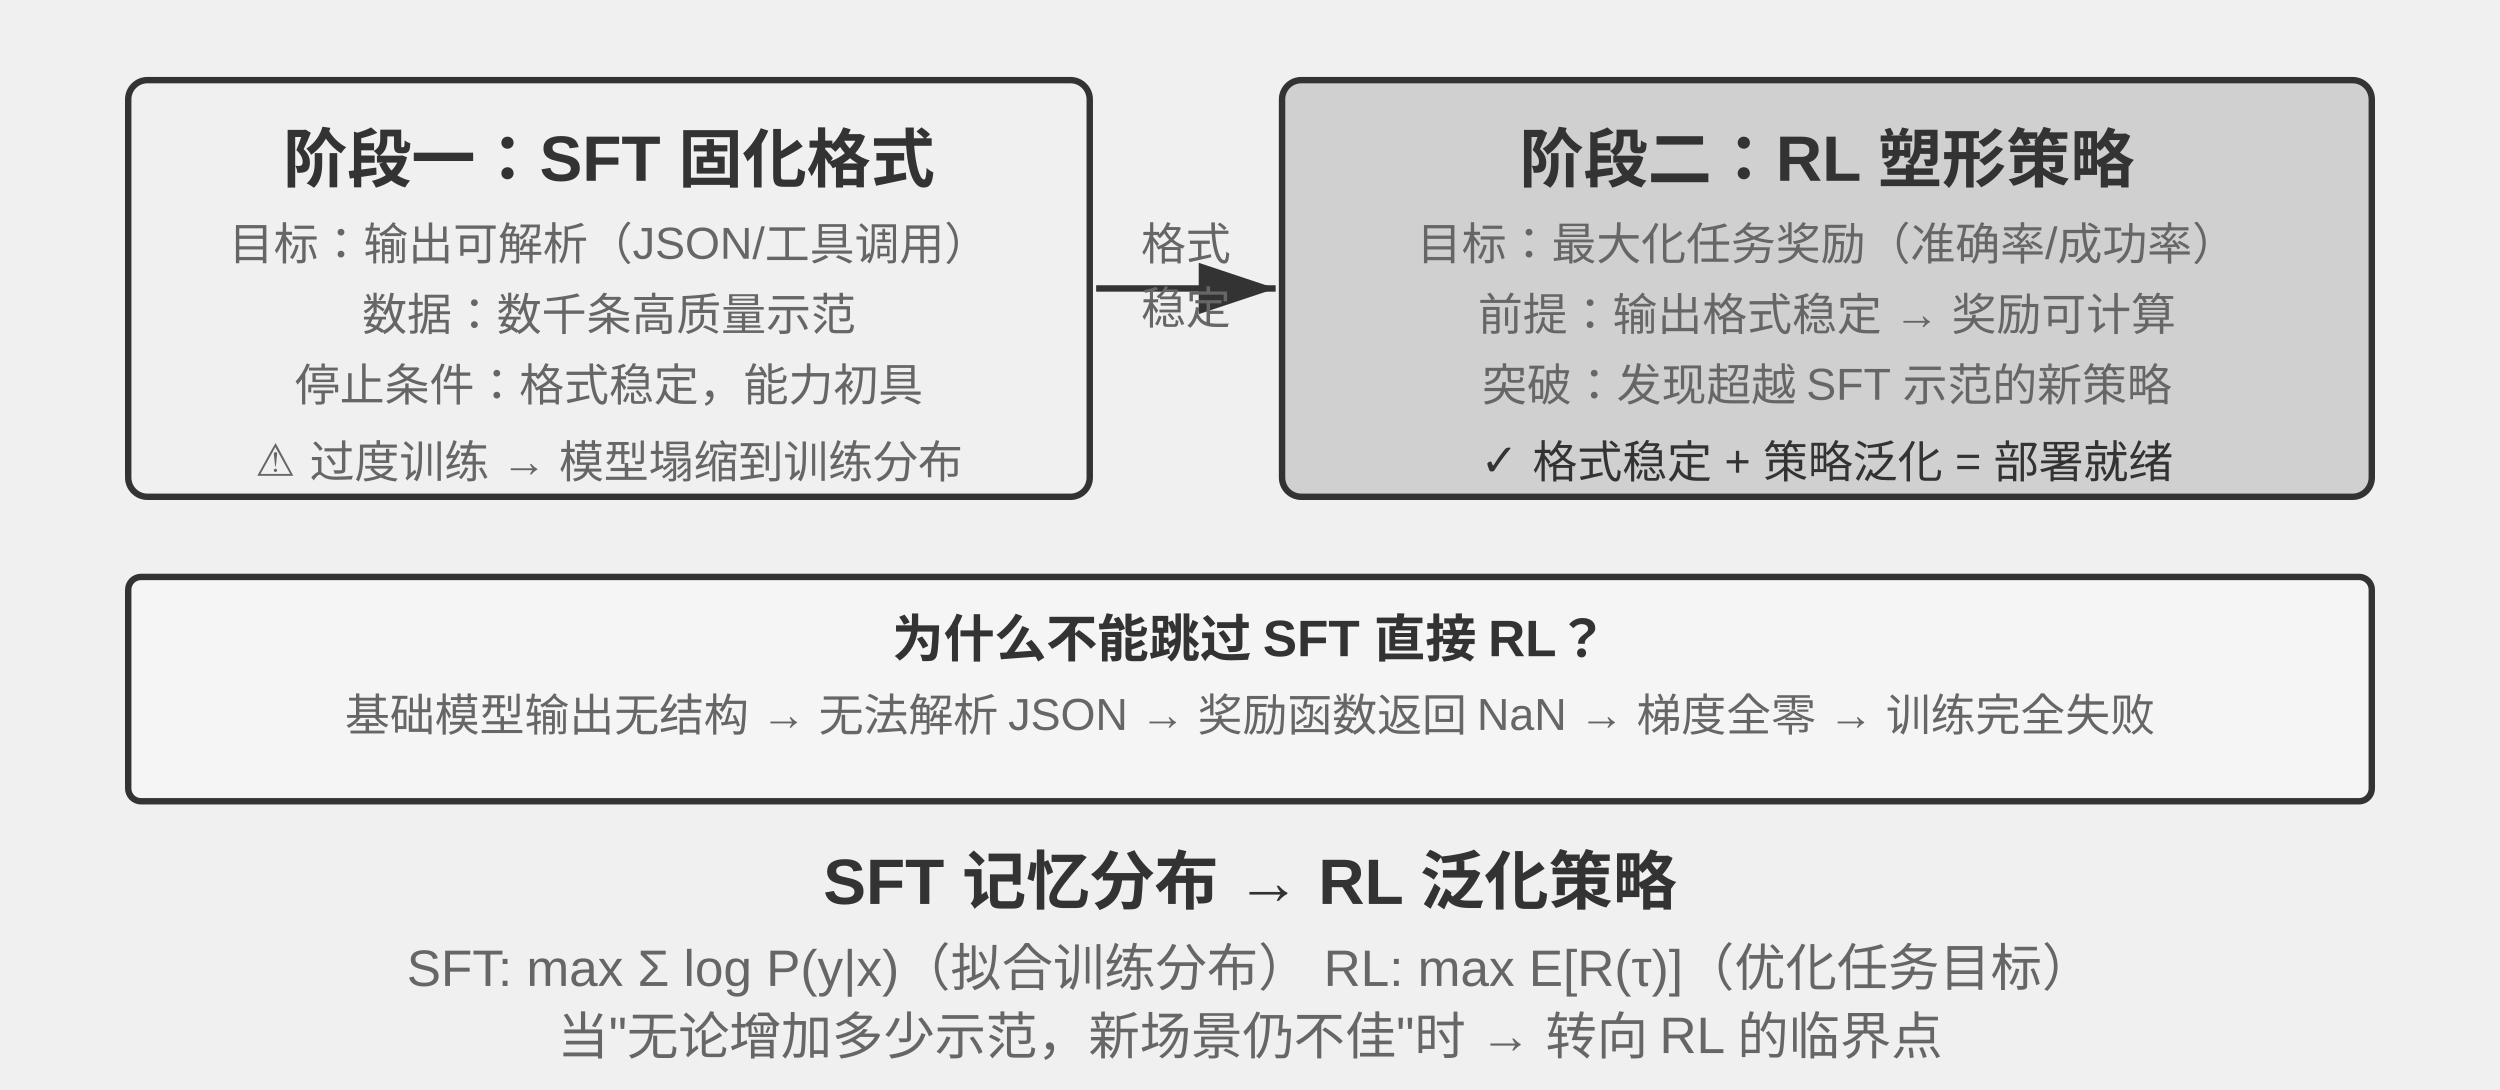
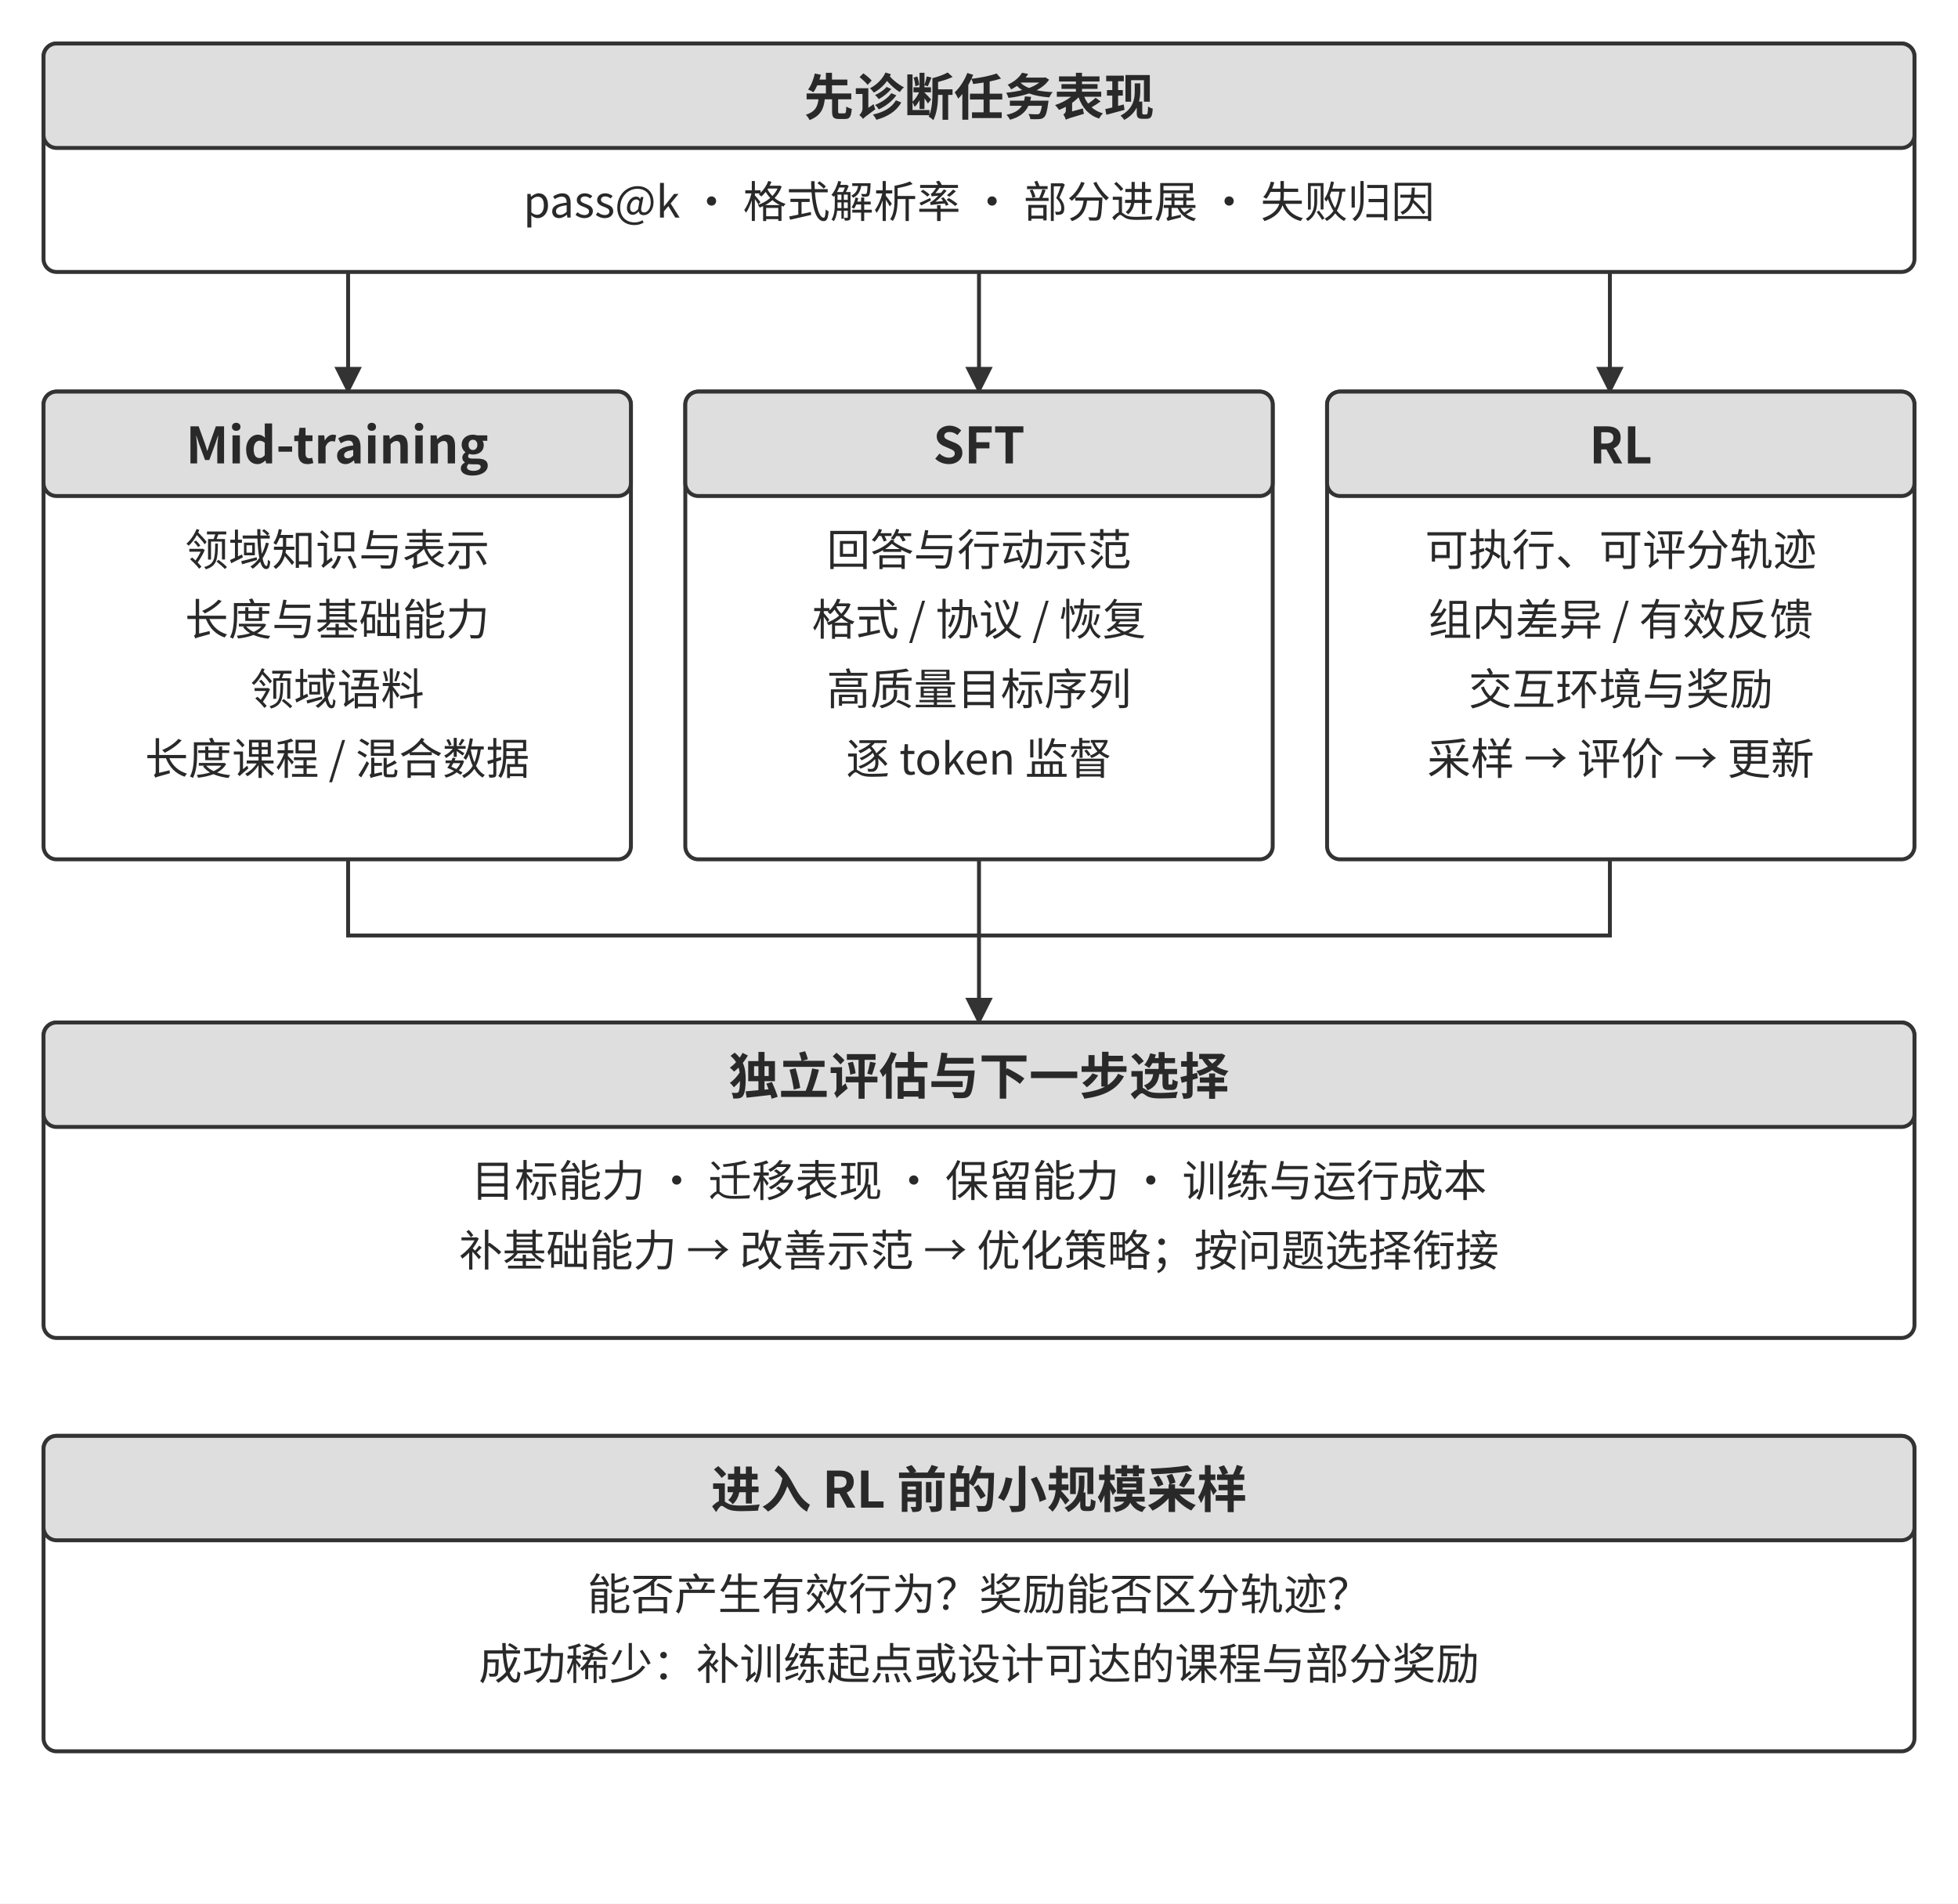
- <svg xmlns="http://www.w3.org/2000/svg" viewBox="0 40 780 340" width="780" height="340" style="background:#ffffff">
+ <svg xmlns="http://www.w3.org/2000/svg" width="150mm" height="145.83mm" viewBox="0 0 900 875" role="img" aria-labelledby="title desc">
  <defs>
-     <marker id="ah" markerWidth="12" markerHeight="8" refX="12" refY="4" orient="auto">
-       <polygon points="0 0, 12 4, 0 8" fill="#333333" />
-     </marker>
-     <marker id="ah-light" markerWidth="12" markerHeight="8" refX="12" refY="4" orient="auto">
-       <polygon points="0 0, 12 4, 0 8" fill="#999999" />
+     <marker id="arrow" viewBox="0 0 10 10" refX="9" refY="5" markerWidth="7" markerHeight="7" orient="auto-start-reverse">
+       <path d="M0 0 L10 5 L0 10 Z" fill="#333333" />
    </marker>
  </defs>
-   <rect x="40" y="65" width="300" height="130" rx="6" fill="#f0f0f0" stroke="#333333" stroke-width="2" />
-   <text x="190" y="88" font-family="Arial, 'Helvetica Neue', Helvetica, 'PingFang SC', 'Microsoft YaHei', sans-serif" font-size="20" fill="#333333" text-anchor="middle" dominant-baseline="central" font-weight="bold">阶段一：SFT 固化格式</text>
-   <text x="190" y="115" font-family="Arial, 'Helvetica Neue', Helvetica, 'PingFang SC', 'Microsoft YaHei', sans-serif" font-size="14" fill="#666666" text-anchor="middle" dominant-baseline="central" font-weight="normal">目标：输出可解析（JSON/工具调用）</text>
-   <text x="190" y="137" font-family="Arial, 'Helvetica Neue', Helvetica, 'PingFang SC', 'Microsoft YaHei', sans-serif" font-size="14" fill="#666666" text-anchor="middle" dominant-baseline="central" font-weight="normal">数据：数千条高质量示范</text>
-   <text x="190" y="159" font-family="Arial, 'Helvetica Neue', Helvetica, 'PingFang SC', 'Microsoft YaHei', sans-serif" font-size="14" fill="#666666" text-anchor="middle" dominant-baseline="central" font-weight="normal">停止条件：格式稳定，能力初具</text>
-   <text x="190" y="181" font-family="Arial, 'Helvetica Neue', Helvetica, 'PingFang SC', 'Microsoft YaHei', sans-serif" font-size="14" fill="#666666" text-anchor="middle" dominant-baseline="central" font-weight="normal">⚠ 过度训练 → 模型塌缩到训练分布</text>
-   <line x1="342" y1="130" x2="398" y2="130" stroke="#333333" stroke-width="2" marker-end="url(#ah)" />
-   <text x="370" y="115" font-family="Arial, 'Helvetica Neue', Helvetica, 'PingFang SC', 'Microsoft YaHei', sans-serif" font-size="14" fill="#666666" text-anchor="middle" dominant-baseline="central" font-weight="normal">格式</text>
-   <text x="370" y="135" font-family="Arial, 'Helvetica Neue', Helvetica, 'PingFang SC', 'Microsoft YaHei', sans-serif" font-size="14" fill="#666666" text-anchor="middle" dominant-baseline="central" font-weight="normal">稳定</text>
-   <rect x="400" y="65" width="340" height="130" rx="6" fill="#d0d0d0" stroke="#333333" stroke-width="2" />
-   <text x="570" y="88" font-family="Arial, 'Helvetica Neue', Helvetica, 'PingFang SC', 'Microsoft YaHei', sans-serif" font-size="20" fill="#333333" text-anchor="middle" dominant-baseline="central" font-weight="bold">阶段二：RL 塑形策略</text>
-   <text x="570" y="115" font-family="Arial, 'Helvetica Neue', Helvetica, 'PingFang SC', 'Microsoft YaHei', sans-serif" font-size="14" fill="#666666" text-anchor="middle" dominant-baseline="central" font-weight="normal">目标：最大化任务奖励（准确率/成功率）</text>
-   <text x="570" y="137" font-family="Arial, 'Helvetica Neue', Helvetica, 'PingFang SC', 'Microsoft YaHei', sans-serif" font-size="14" fill="#666666" text-anchor="middle" dominant-baseline="central" font-weight="normal">前提：输出格式稳定 → 奖励可计算</text>
-   <text x="570" y="159" font-family="Arial, 'Helvetica Neue', Helvetica, 'PingFang SC', 'Microsoft YaHei', sans-serif" font-size="14" fill="#666666" text-anchor="middle" dominant-baseline="central" font-weight="normal">突破：发现超越 SFT 示范的新策略</text>
-   <text x="570" y="181" font-family="Arial, 'Helvetica Neue', Helvetica, 'PingFang SC', 'Microsoft YaHei', sans-serif" font-size="14" fill="#333333" text-anchor="middle" dominant-baseline="central" font-weight="normal">✓ 格式稳定 + 策略泛化 = 部署就绪</text>
-   <rect x="40" y="220" width="700" height="70" rx="4" fill="#f5f5f5" stroke="#333333" stroke-width="2" />
-   <text x="390" y="238" font-family="Arial, 'Helvetica Neue', Helvetica, 'PingFang SC', 'Microsoft YaHei', sans-serif" font-size="16" fill="#333333" text-anchor="middle" dominant-baseline="central" font-weight="bold">为什么不能跳过 SFT 直接 RL？</text>
-   <text x="390" y="262" font-family="Arial, 'Helvetica Neue', Helvetica, 'PingFang SC', 'Microsoft YaHei', sans-serif" font-size="14" fill="#666666" text-anchor="middle" dominant-baseline="central" font-weight="normal">基础模型输出无结构 → 无法解析 JSON → 奖励函数返回 NaN → 梯度全零 → 训练完全失败</text>
-   <text x="390" y="310" font-family="Arial, 'Helvetica Neue', Helvetica, 'PingFang SC', 'Microsoft YaHei', sans-serif" font-size="20" fill="#333333" text-anchor="middle" dominant-baseline="central" font-weight="bold">SFT 记忆分布 → RL 泛化策略</text>
-   <text x="390" y="338" font-family="Arial, 'Helvetica Neue', Helvetica, 'PingFang SC', 'Microsoft YaHei', sans-serif" font-size="16" fill="#666666" text-anchor="middle" dominant-baseline="central" font-weight="normal">SFT: max Σ log P(y|x)（拟合训练分布）    RL: max E[R(τ)]（优化任务目标）</text>
-   <text x="390" y="362" font-family="Arial, 'Helvetica Neue', Helvetica, 'PingFang SC', 'Microsoft YaHei', sans-serif" font-size="16" fill="#666666" text-anchor="middle" dominant-baseline="central" font-weight="normal">当"无论增加多少示范，新场景仍不佳"时 → 转向 RL 的临界点</text>
+   <rect width="900" height="875" fill="#ffffff" />
+   <rect x="20" y="20" width="860" height="105" rx="6" fill="#ffffff" stroke="#333333" stroke-width="1.8" />
+   <rect x="20" y="20" width="860" height="48" rx="6" fill="#dedede" stroke="#333333" stroke-width="1.8" />
+   <text x="450.0" y="53" text-anchor="middle" font-family="Noto Sans CJK SC,Source Han Sans CN,Microsoft YaHei,sans-serif" font-size="23" font-weight="700" fill="#292929">先诊断任务表现</text>
+   <text x="450.0" y="100" text-anchor="middle" font-family="Noto Sans CJK SC,Source Han Sans CN,Microsoft YaHei,sans-serif" font-size="20" font-weight="400" fill="#292929">pass@k · 格式解析率 · 部分进展 · 失败归因</text>
+   <path d="M 160 125 L 160 180" fill="none" stroke="#333333" stroke-width="1.8" marker-end="url(#arrow)" />
+   <path d="M 450 125 L 450 180" fill="none" stroke="#333333" stroke-width="1.8" marker-end="url(#arrow)" />
+   <path d="M 740 125 L 740 180" fill="none" stroke="#333333" stroke-width="1.8" marker-end="url(#arrow)" />
+   <rect x="20" y="180" width="270" height="215" rx="6" fill="#ffffff" stroke="#333333" stroke-width="1.8" />
+   <rect x="20" y="180" width="270" height="48" rx="6" fill="#dedede" stroke="#333333" stroke-width="1.8" />
+   <text x="155.0" y="213" text-anchor="middle" font-family="Noto Sans CJK SC,Source Han Sans CN,Microsoft YaHei,sans-serif" font-size="23" font-weight="700" fill="#292929">Mid-training</text>
+   <text x="155.0" y="260" text-anchor="middle" font-family="Noto Sans CJK SC,Source Han Sans CN,Microsoft YaHei,sans-serif" font-size="20" font-weight="400" fill="#292929">领域知识与表示</text>
+   <text x="155.0" y="292" text-anchor="middle" font-family="Noto Sans CJK SC,Source Han Sans CN,Microsoft YaHei,sans-serif" font-size="20" font-weight="400" fill="#292929">长度与基础能力</text>
+   <text x="155.0" y="324" text-anchor="middle" font-family="Noto Sans CJK SC,Source Han Sans CN,Microsoft YaHei,sans-serif" font-size="20" font-weight="400" fill="#292929">领域语料</text>
+   <text x="155.0" y="356" text-anchor="middle" font-family="Noto Sans CJK SC,Source Han Sans CN,Microsoft YaHei,sans-serif" font-size="20" font-weight="400" fill="#292929">长度课程 / 混合数据</text>
+   <rect x="315" y="180" width="270" height="215" rx="6" fill="#ffffff" stroke="#333333" stroke-width="1.8" />
+   <rect x="315" y="180" width="270" height="48" rx="6" fill="#dedede" stroke="#333333" stroke-width="1.8" />
+   <text x="450.0" y="213" text-anchor="middle" font-family="Noto Sans CJK SC,Source Han Sans CN,Microsoft YaHei,sans-serif" font-size="23" font-weight="700" fill="#292929">SFT</text>
+   <text x="450.0" y="260" text-anchor="middle" font-family="Noto Sans CJK SC,Source Han Sans CN,Microsoft YaHei,sans-serif" font-size="20" font-weight="400" fill="#292929">回答与行动示范</text>
+   <text x="450.0" y="292" text-anchor="middle" font-family="Noto Sans CJK SC,Source Han Sans CN,Microsoft YaHei,sans-serif" font-size="20" font-weight="400" fill="#292929">格式 / 协议 / 恢复</text>
+   <text x="450.0" y="324" text-anchor="middle" font-family="Noto Sans CJK SC,Source Han Sans CN,Microsoft YaHei,sans-serif" font-size="20" font-weight="400" fill="#292929">高质量目标序列</text>
+   <text x="450.0" y="356" text-anchor="middle" font-family="Noto Sans CJK SC,Source Han Sans CN,Microsoft YaHei,sans-serif" font-size="20" font-weight="400" fill="#292929">逐 token 监督</text>
+   <rect x="610" y="180" width="270" height="215" rx="6" fill="#ffffff" stroke="#333333" stroke-width="1.8" />
+   <rect x="610" y="180" width="270" height="48" rx="6" fill="#dedede" stroke="#333333" stroke-width="1.8" />
+   <text x="745.0" y="213" text-anchor="middle" font-family="Noto Sans CJK SC,Source Han Sans CN,Microsoft YaHei,sans-serif" font-size="23" font-weight="700" fill="#292929">RL</text>
+   <text x="745.0" y="260" text-anchor="middle" font-family="Noto Sans CJK SC,Source Han Sans CN,Microsoft YaHei,sans-serif" font-size="20" font-weight="400" fill="#292929">可执行、可评分轨迹</text>
+   <text x="745.0" y="292" text-anchor="middle" font-family="Noto Sans CJK SC,Source Han Sans CN,Microsoft YaHei,sans-serif" font-size="20" font-weight="400" fill="#292929">组内差异 / 有效反馈</text>
+   <text x="745.0" y="324" text-anchor="middle" font-family="Noto Sans CJK SC,Source Han Sans CN,Microsoft YaHei,sans-serif" font-size="20" font-weight="400" fill="#292929">交互环境与奖励</text>
+   <text x="745.0" y="356" text-anchor="middle" font-family="Noto Sans CJK SC,Source Han Sans CN,Microsoft YaHei,sans-serif" font-size="20" font-weight="400" fill="#292929">采样 → 评价 → 更新</text>
+   <path d="M 160 395 L 160 430 L 740 430 L 740 395" fill="none" stroke="#333333" stroke-width="1.8" />
+   <path d="M 450 395 L 450 470" fill="none" stroke="#333333" stroke-width="1.8" marker-end="url(#arrow)" />
+   <rect x="20" y="470" width="860" height="145" rx="6" fill="#ffffff" stroke="#333333" stroke-width="1.8" />
+   <rect x="20" y="470" width="860" height="48" rx="6" fill="#dedede" stroke="#333333" stroke-width="1.8" />
+   <text x="450.0" y="503" text-anchor="middle" font-family="Noto Sans CJK SC,Source Han Sans CN,Microsoft YaHei,sans-serif" font-size="23" font-weight="700" fill="#292929">独立评估与下一步选择</text>
+   <text x="450.0" y="550" text-anchor="middle" font-family="Noto Sans CJK SC,Source Han Sans CN,Microsoft YaHei,sans-serif" font-size="20" font-weight="400" fill="#292929">目标能力 · 迁移表现 · 保留能力 · 训练与运行成本</text>
+   <text x="450.0" y="582" text-anchor="middle" font-family="Noto Sans CJK SC,Source Han Sans CN,Microsoft YaHei,sans-serif" font-size="20" font-weight="400" fill="#292929">补基础能力 → 改善示范 → 优化策略；按问题选择衔接</text>
+   <rect x="20" y="660" width="860" height="145" rx="6" fill="#ffffff" stroke="#333333" stroke-width="1.8" />
+   <rect x="20" y="660" width="860" height="48" rx="6" fill="#dedede" stroke="#333333" stroke-width="1.8" />
+   <text x="450.0" y="693" text-anchor="middle" font-family="Noto Sans CJK SC,Source Han Sans CN,Microsoft YaHei,sans-serif" font-size="23" font-weight="700" fill="#292929">进入 RL 前的小规模采样</text>
+   <text x="450.0" y="740" text-anchor="middle" font-family="Noto Sans CJK SC,Source Han Sans CN,Microsoft YaHei,sans-serif" font-size="20" font-weight="400" fill="#292929">能否产生有效行为？奖励能否区分轨迹？</text>
+   <text x="450.0" y="772" text-anchor="middle" font-family="Noto Sans CJK SC,Source Han Sans CN,Microsoft YaHei,sans-serif" font-size="20" font-weight="400" fill="#292929">成功稀少：补训练起点或设计可达的课程与部分奖励</text>
</svg>
